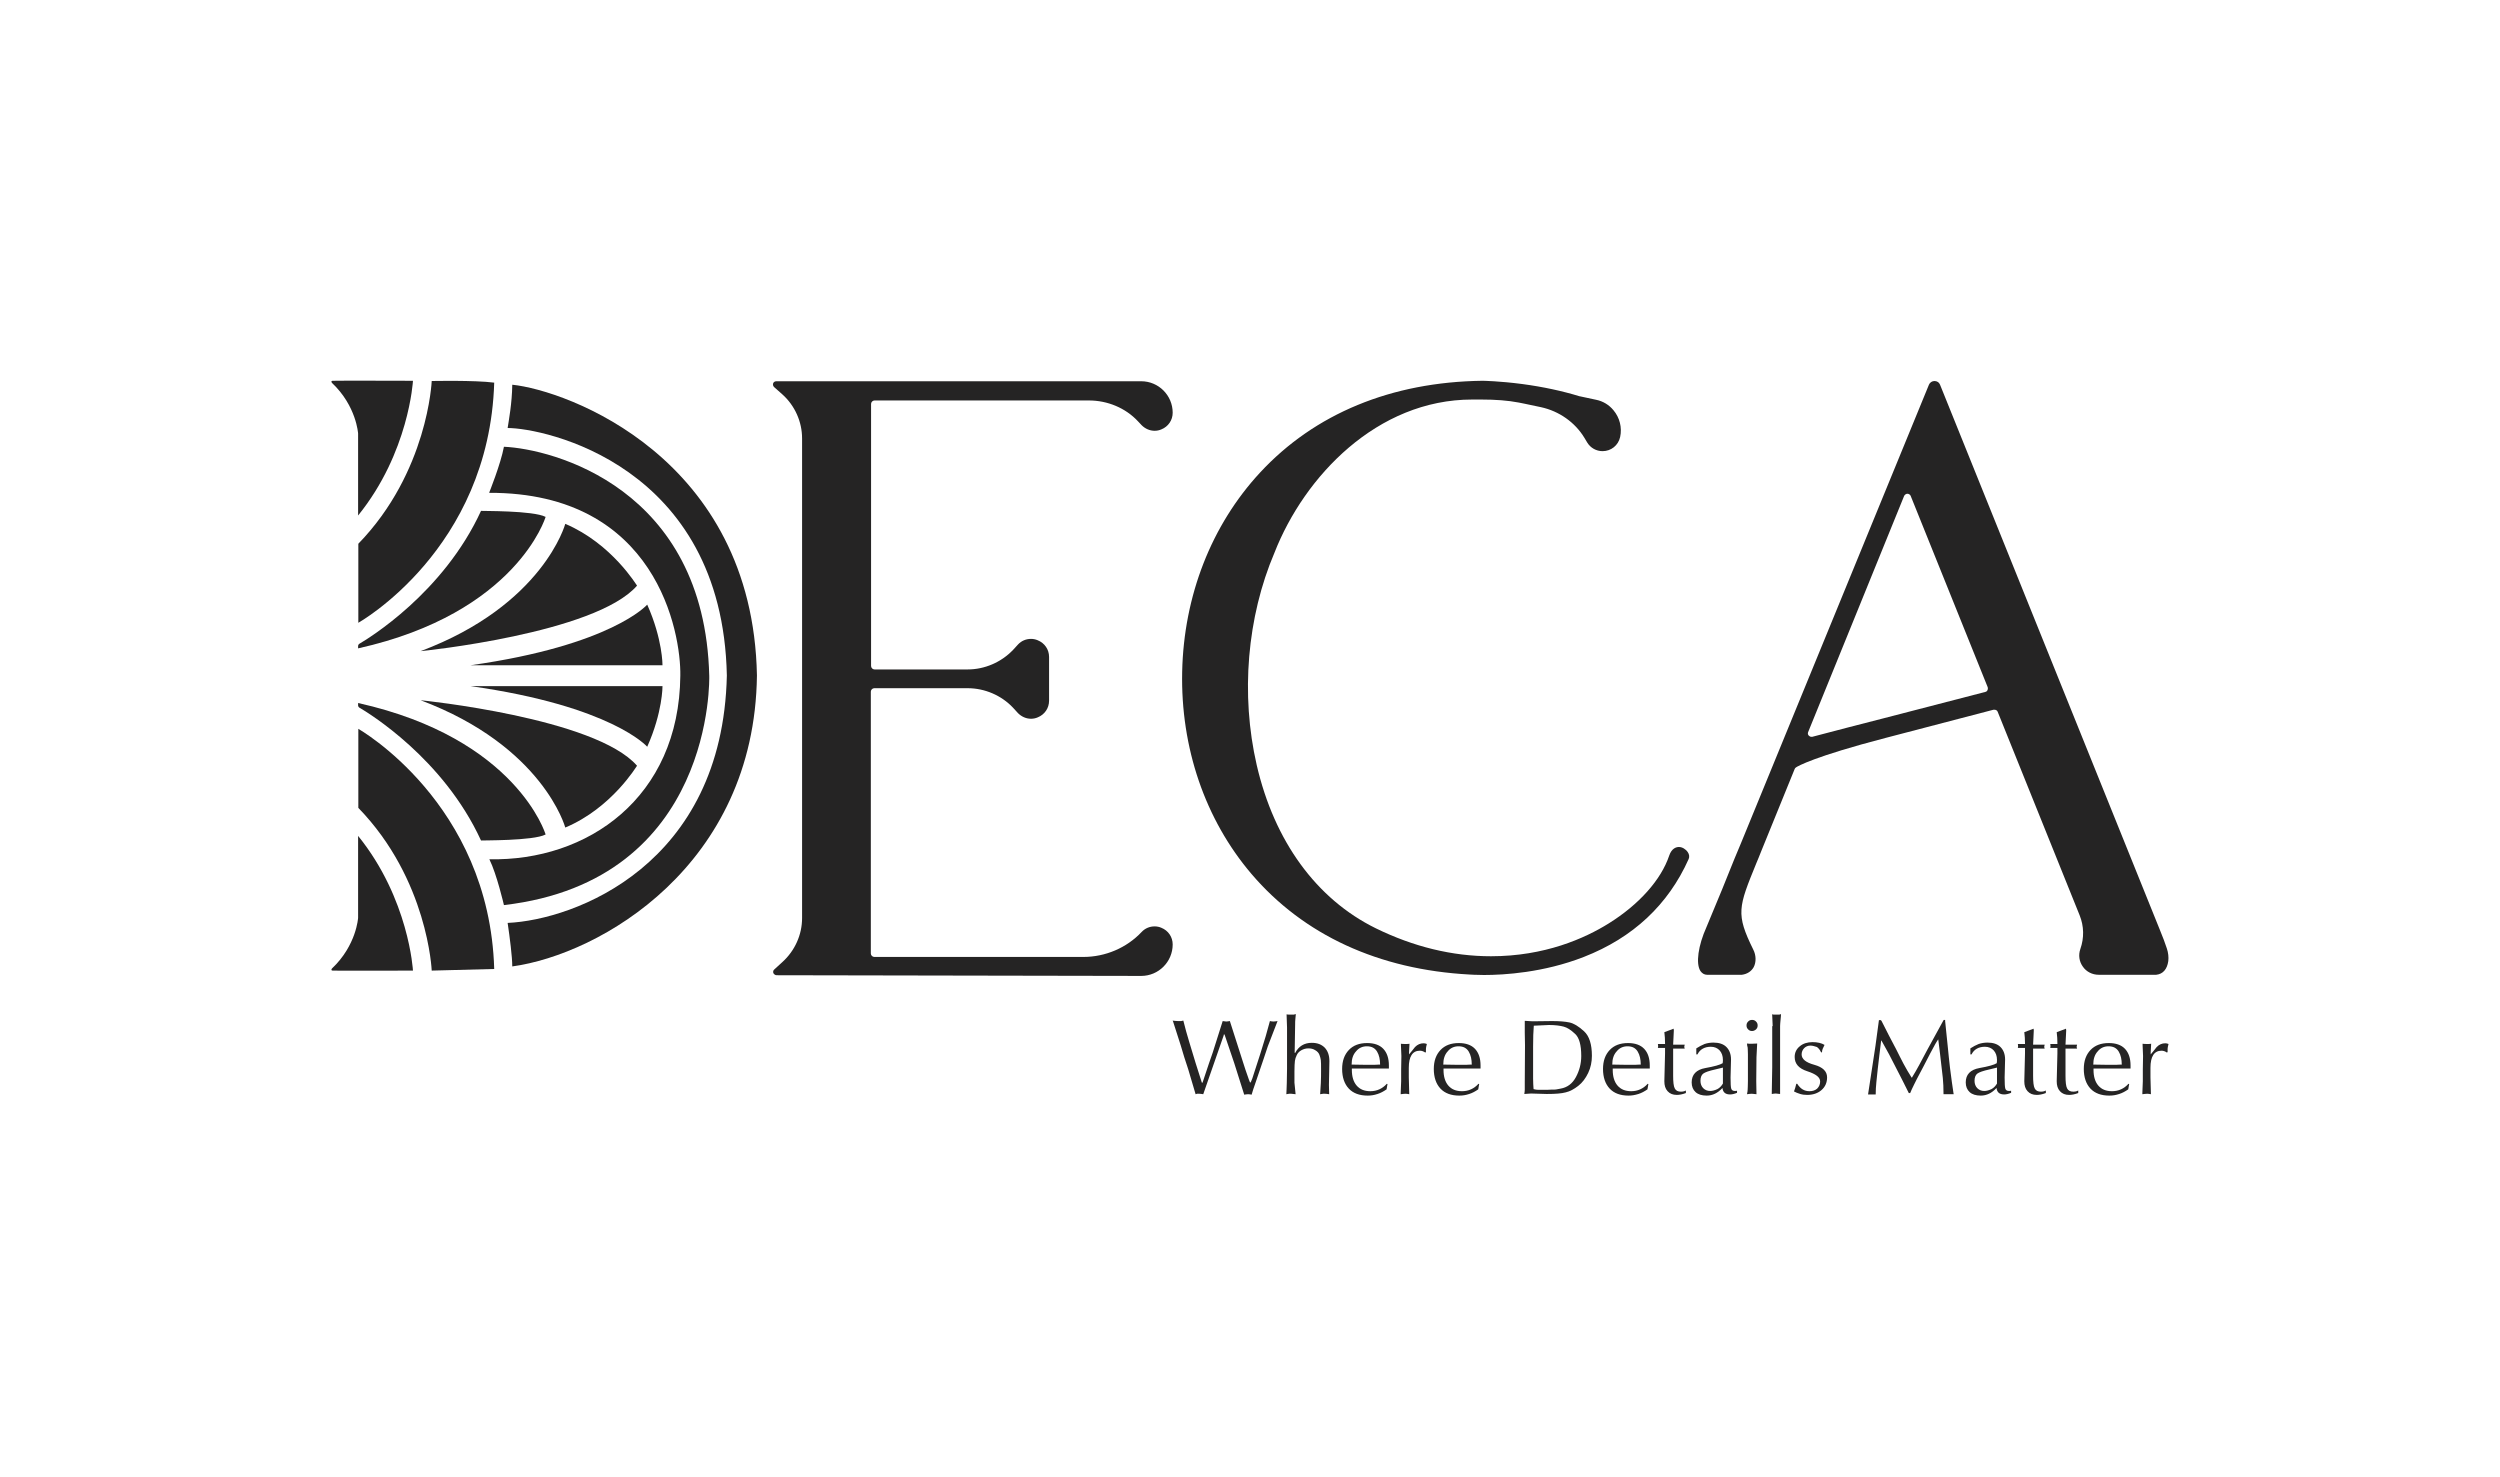
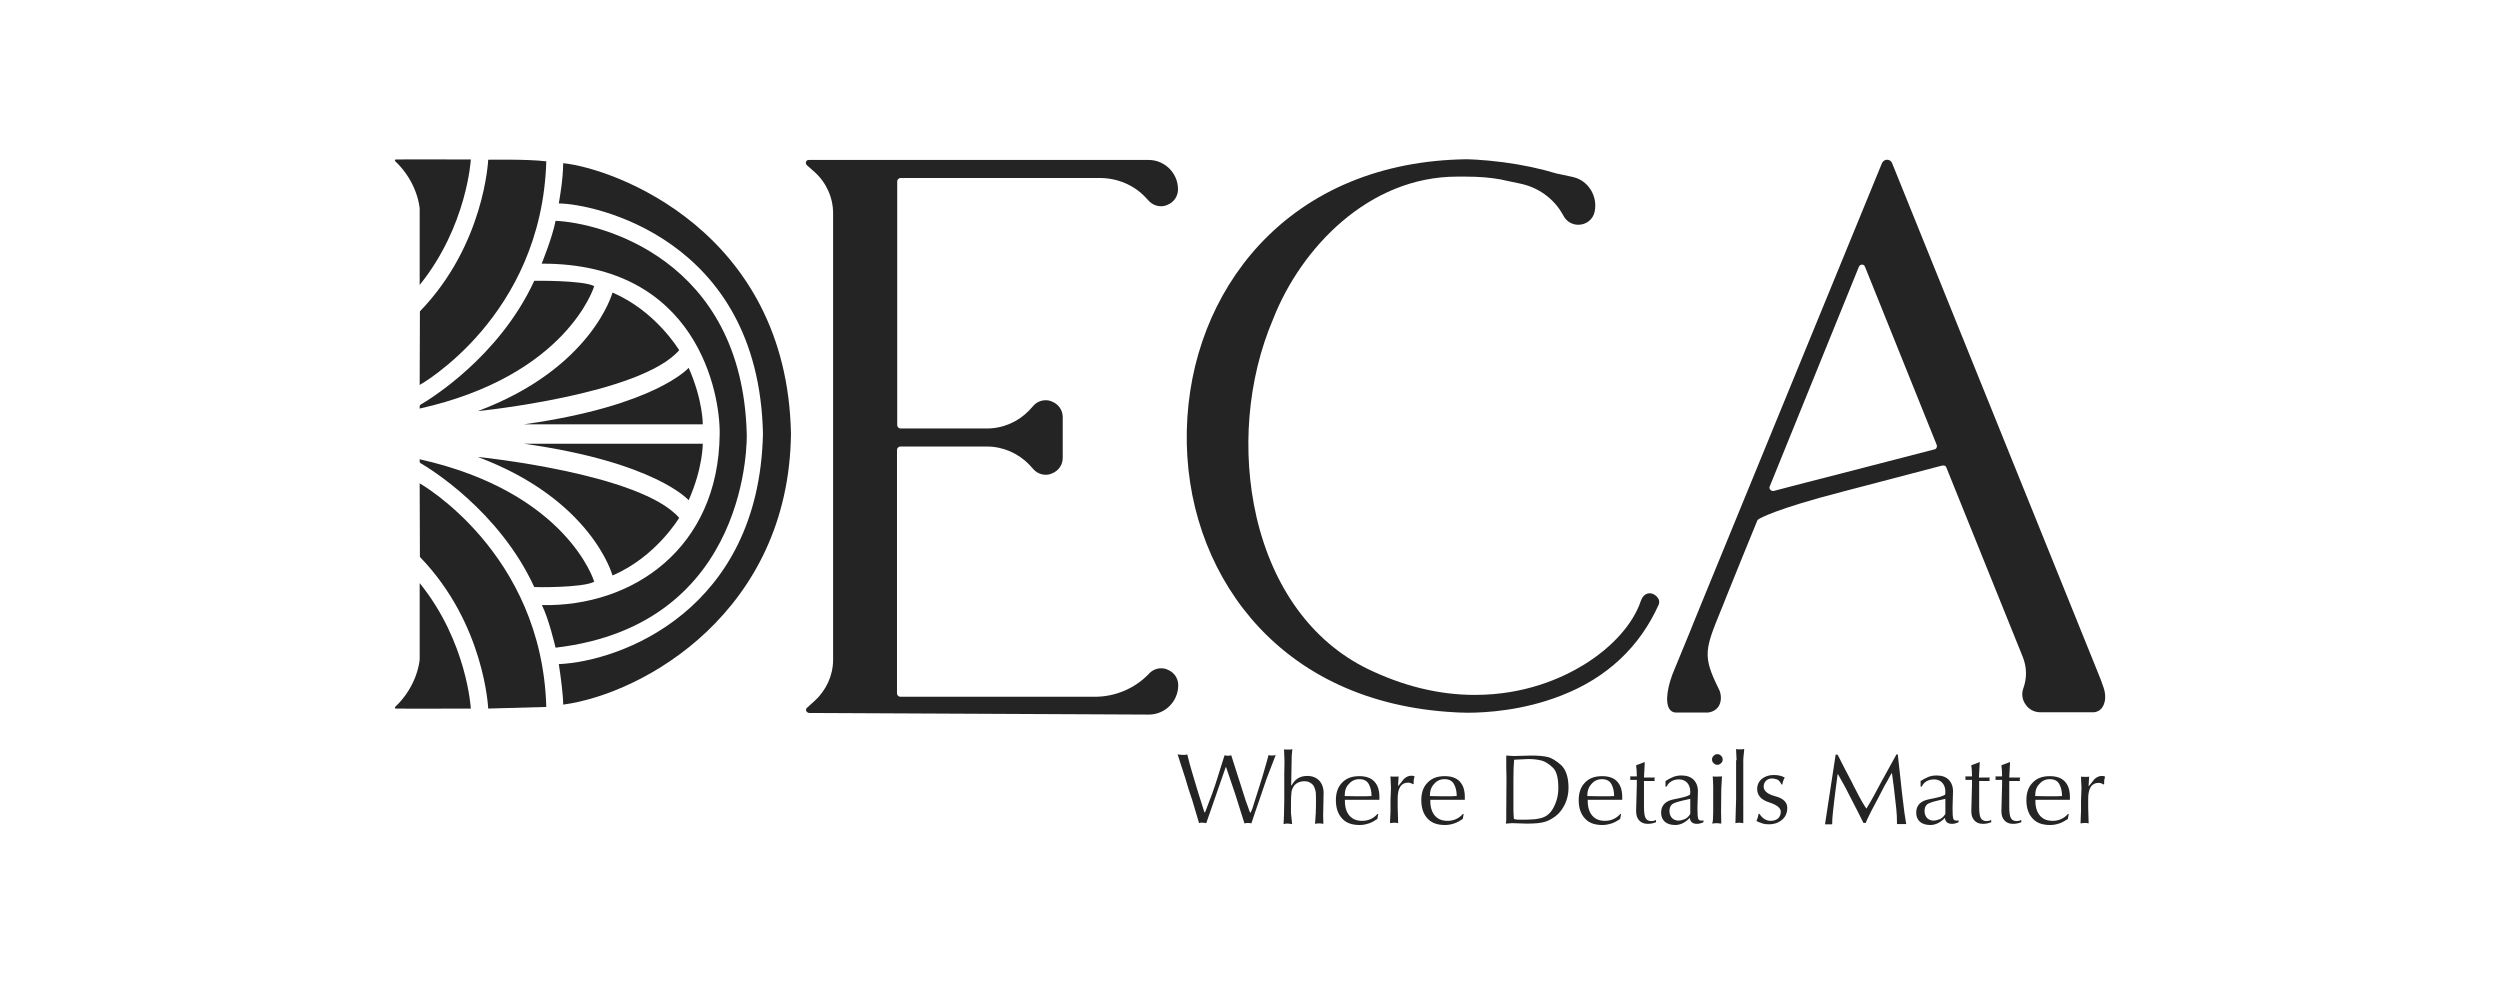
- <svg xmlns="http://www.w3.org/2000/svg" version="1.1" id="Layer_1" x="0px" y="0px" viewBox="0 0 1080 637.8" style="enable-background:new 0 0 1080 637.8;" xml:space="preserve">
+ <svg xmlns="http://www.w3.org/2000/svg" version="1.1" id="Layer_1" x="0px" y="0px" viewBox="0 0 1080 425.2" style="enable-background:new 0 0 1080 425.2;" xml:space="preserve">
  <style type="text/css">
	.st0{fill:#252424;}
</style>
  <g>
    <g id="Logo_00000119093945485753560110000006823083627894761359_">
      <g>
-         <path class="st0" d="M522.3,459.3l1.6-4.6l4.3-13.6c0.7,0.1,1.2,0.2,1.5,0.2c0.4,0,0.9-0.1,1.6-0.2l5.6,17.5c0.8,2.6,1.5,4.6,2,6     s0.8,2.4,1.1,3h0.3c0.3-0.8,0.5-1.3,0.7-1.7c0.1-0.4,0.5-1.5,1.1-3.4s1.4-4.3,2.3-7.1c0.9-2.8,1.7-5.4,2.4-7.8     c0.7-2.4,1.3-4.6,1.8-6.5c0.5,0.1,1,0.2,1.5,0.2s1.1-0.1,1.8-0.2l-4.2,10.9l-1.7,5.1l-1.7,5l-1.8,5.3c-0.5,1.5-0.9,2.5-1.1,3.2     c-0.2,0.6-0.4,1.4-0.7,2.3c-0.5-0.1-1-0.2-1.5-0.2s-1.1,0.1-1.7,0.2l-4.3-13.6l-4.2-12.4h-0.3l-0.1,0.5l-8.8,25.3     c-0.7-0.1-1.2-0.2-1.7-0.2h-1c-0.3,0.1-0.4,0.2-0.6,0.2l-3.2-10.8l-1.7-5.2l-1.5-5l-1.7-5.3l-1.6-5l-0.2-0.5     c0.9,0.1,1.6,0.2,2.3,0.2h1.4c0.4-0.1,0.7-0.2,0.9-0.2l1.2,4.6l1.4,4.8l2.7,8.9l2.7,8.5h0.3L522.3,459.3z" />
-         <path class="st0" d="M556,443.9l-0.2-5.7c0.4,0.1,0.7,0.1,1,0.1s0.6,0,1,0h1.2c0.3-0.1,0.6-0.2,0.8-0.2c-0.1,0.7-0.1,1.4-0.2,2.1     c-0.1,0.8-0.1,1.5-0.1,2.3l-0.2,11.9v0.4l0.2,0.1c1.5-2.9,3.9-4.4,7.2-4.4c2.4,0,4.2,0.7,5.6,2.1c1.3,1.4,2,3.3,2,5.8l-0.2,10.3     l0.1,4c-0.7-0.1-1.3-0.2-1.8-0.2h-0.8c-0.2,0-0.7,0.1-1.3,0.2c0.1-1.1,0.2-2.7,0.3-4.8s0.1-4,0.1-5.7c0-2.1,0-3.5-0.1-4.2     s-0.3-1.5-0.6-2.3s-0.9-1.5-1.8-2c-0.9-0.6-1.9-0.8-3-0.8s-2.1,0.3-3,0.8s-1.6,1.2-2,2.1c-0.4,0.8-0.7,1.7-0.8,2.5     c-0.1,0.9-0.2,2.4-0.2,4.6v4.8l0.5,5c-0.9-0.1-1.5-0.2-1.9-0.2s-0.6,0-0.9,0c-0.2,0-0.6,0.1-1.2,0.2c0.1-1.1,0.1-2.8,0.2-5     c0-2.2,0.1-4.2,0.1-6v-12L556,443.9L556,443.9z" />
-         <path class="st0" d="M590.8,473.3c-3.5,0-6.2-1-8.1-3c-1.9-2-2.9-4.9-2.9-8.5c0-3.5,1-6.2,2.9-8.2s4.5-3,7.9-3c3,0,5.4,0.8,7,2.5     s2.4,4.1,2.4,7.2v1.3h-3.7h-3.9h-7.8H584v0.6c0,2.9,0.7,5.2,2.1,6.8c1.4,1.6,3.3,2.4,5.9,2.4c2.8,0,5.2-1.1,7.1-3.2l0.3,0.1     l-0.4,2.3c-1.3,0.9-2.6,1.6-3.9,2C593.6,473.1,592.3,473.3,590.8,473.3 M583.9,459.9l6.2,0.1h2.1c1.2,0,2.3,0,3.5-0.1h0.5     c0-2.2-0.4-4.1-1.3-5.6c-0.9-1.5-2.3-2.3-4.4-2.3c-1.9,0-3.5,0.7-4.7,2.2C584.5,455.6,583.9,457.5,583.9,459.9" />
-         <path class="st0" d="M605.4,456.2l-0.2-4.8v-0.5c0.6,0.1,1.2,0.1,1.8,0.1h0.7c0.3,0,0.7,0,1.2-0.1l-0.2,3.8v0.8     c0.9-1.1,1.8-2.1,2.6-3.2c1.1-1.1,2.3-1.6,3.7-1.6c0.5,0,0.9,0.1,1.4,0.3c-0.1,0.4-0.2,0.8-0.3,1.3s-0.1,1-0.1,1.4v0.8l-0.3,0.2     c-0.7-0.5-1.5-0.8-2.3-0.8c-3.2,0-4.8,2.5-4.8,7.4v4.1l0.2,7.3c-0.6-0.1-1.1-0.2-1.6-0.2s-1.2,0.1-2.1,0.2v-0.5l0.2-5.1v-5.2     L605.4,456.2L605.4,456.2z" />
-         <path class="st0" d="M630.4,473.3c-3.5,0-6.2-1-8.1-3c-1.9-2-2.9-4.9-2.9-8.5c0-3.5,1-6.2,2.9-8.2s4.5-3,7.9-3c3,0,5.4,0.8,7,2.5     s2.4,4.1,2.4,7.2v1.3h-3.7H632h-7.8h-0.6v0.6c0,2.9,0.7,5.2,2.1,6.8c1.4,1.6,3.3,2.4,5.9,2.4c2.8,0,5.2-1.1,7.1-3.2l0.3,0.1     l-0.4,2.3c-1.3,0.9-2.6,1.6-3.9,2C633.2,473.1,631.9,473.3,630.4,473.3 M623.5,459.9l6.2,0.1h2.1c1.2,0,2.3,0,3.5-0.1h0.5     c0-2.2-0.4-4.1-1.3-5.6c-0.9-1.5-2.3-2.3-4.4-2.3c-1.9,0-3.5,0.7-4.7,2.2C624.1,455.6,623.5,457.5,623.5,459.9" />
-         <path class="st0" d="M670.5,441.1c3.1,0,5.6,0.2,7.5,0.6c1.9,0.4,4,1.7,6.3,3.8s3.4,5.7,3.4,10.6c0,2.6-0.5,5.1-1.6,7.4     c-1.1,2.3-2.5,4.2-4.3,5.6c-1.8,1.4-3.6,2.4-5.4,2.8c-1.8,0.5-4.5,0.7-8.2,0.7l-6.8-0.2l-2.9,0.2c0.1-0.7,0.2-1.3,0.2-1.8     s0-1.6,0-3.3l0.1-15.9l-0.1-5.5V441l3.4,0.2L670.5,441.1z M674.1,470.3c3-0.5,5.2-2.2,6.7-5s2.3-5.8,2.3-9.1c0-4.8-0.9-8-2.7-9.6     c-1.8-1.7-3.4-2.7-4.9-3.1c-1.5-0.4-3.6-0.7-6.3-0.7l-6.6,0.3c-0.2,2.4-0.3,5.4-0.3,9v4.6v4.7c0,1.5,0,3.1,0,4.6     c0,1.6,0.1,3.1,0.2,4.5c0.8,0.2,1.4,0.3,2,0.3s1.2,0,1.9,0c1.7,0,3,0,4-0.1C671.6,470.8,672.8,470.6,674.1,470.3" />
-         <path class="st0" d="M703.5,473.3c-3.5,0-6.2-1-8.1-3c-1.9-2-2.9-4.9-2.9-8.5c0-3.5,1-6.2,2.9-8.2s4.5-3,7.9-3c3,0,5.4,0.8,7,2.5     s2.4,4.1,2.4,7.2v1.3H709h-3.9h-7.8h-0.6v0.6c0,2.9,0.7,5.2,2.1,6.8c1.4,1.6,3.3,2.4,5.9,2.4c2.8,0,5.2-1.1,7.1-3.2l0.3,0.1     l-0.4,2.3c-1.3,0.9-2.6,1.6-3.9,2C706.2,473.1,704.9,473.3,703.5,473.3 M696.5,459.9l6.2,0.1h2.1c1.2,0,2.3,0,3.5-0.1h0.5     c0-2.2-0.4-4.1-1.3-5.6c-0.9-1.5-2.3-2.3-4.4-2.3c-1.9,0-3.5,0.7-4.7,2.2C697.1,455.6,696.5,457.5,696.5,459.9" />
-         <path class="st0" d="M723.1,445.1l-0.3,6.2h5c-0.1,0.5-0.2,0.8-0.2,0.9c0,0.2,0.1,0.5,0.2,0.8h-5v3.9v7.8c0,2.7,0.2,4.6,0.7,5.5     c0.5,1,1.4,1.4,2.7,1.4c0.6,0,1.1-0.1,1.4-0.2c0.3-0.1,0.5-0.2,0.7-0.3v1.1c-1.6,0.6-2.9,0.8-3.9,0.8c-1.7,0-3-0.5-4-1.6     s-1.4-2.5-1.4-4.3l0.3-12V454v-0.6v-0.7h-3.1c0.1-0.2,0.1-0.5,0.1-0.8s0-0.6-0.1-0.9h3.1v-0.3c0-1.6-0.1-3.2-0.3-4.8l4-1.5     L723.1,445.1z" />
-         <path class="st0" d="M740.2,450.4c2.4,0,4.3,0.6,5.6,1.9c1.3,1.3,2,3.1,2,5.4l-0.2,7.8c0,2.6,0.1,4.2,0.3,4.8     c0.2,0.7,0.8,1,1.6,1c0.1,0,0.4,0,0.9-0.1v0.9c-1.2,0.5-2.2,0.7-3,0.7c-2,0-3.1-0.9-3.3-2.8c-2,2.2-4.3,3.3-6.8,3.3     c-2.1,0-3.7-0.5-4.8-1.5s-1.7-2.4-1.7-4.2c0-3.4,2-5.5,5.9-6.2s6.4-1.4,7.5-2.1c0.1-0.7,0.1-1.2,0.1-1.4c0-1.7-0.5-3.1-1.4-4.1     s-2.2-1.6-3.8-1.6c-2.7,0-4.7,1.1-5.8,3.3h-0.5v-2.6c1.2-0.8,2.4-1.4,3.6-1.9C737.6,450.6,738.9,450.4,740.2,450.4 M744.3,461.2     L741,462c-2.7,0.6-4.4,1.2-5.2,1.8s-1.2,1.7-1.2,3.1c0,1.3,0.4,2.4,1.2,3.2s1.8,1.2,3,1.2c1,0,2-0.3,3.1-0.8     c1-0.5,1.8-1.4,2.4-2.4V461.2z" />
-         <path class="st0" d="M756.9,445.4c-0.7,0-1.2-0.2-1.7-0.7s-0.7-1-0.7-1.7s0.2-1.2,0.7-1.7s1-0.7,1.7-0.7s1.2,0.2,1.7,0.7     s0.7,1,0.7,1.7s-0.2,1.2-0.7,1.7C758.1,445.1,757.6,445.4,756.9,445.4 M754.7,450.8c0.3,0,0.7,0.1,1.1,0.1c0.4,0,0.7,0,0.9,0     l2.4-0.1l-0.3,5.9l-0.1,10.3l0.1,5.7c-0.9-0.1-1.6-0.2-2-0.2c-0.6,0-1.3,0.1-2.1,0.2c0.2-0.9,0.3-1.6,0.3-2.1s0.1-1.7,0.1-3.5     v-5.3v-5.2v-1.2c0-1.3-0.1-2.2-0.1-2.8C754.8,451.9,754.7,451.3,754.7,450.8" />
-         <path class="st0" d="M765.8,443.3l-0.2-4.6l-0.1-0.5c0.4,0.1,0.7,0.1,0.9,0.1s0.6,0,1.1,0h1.2c0.3-0.1,0.6-0.2,0.7-0.2     c0,0.6-0.1,1.4-0.2,2.5c-0.1,1.1-0.2,2-0.2,2.7v5.7v6.2v5.8v5.8v5.8c-0.9-0.1-1.5-0.2-1.9-0.2s-1,0.1-1.7,0.2l0.2-11.5v-5.7V449     v-5.7H765.8z" />
-         <path class="st0" d="M782.1,451.7c-1.1,0-2,0.4-2.7,1.1c-0.7,0.7-1.1,1.7-1.1,2.7c0,2,1.8,3.5,5.5,4.5c3.6,1,5.5,2.8,5.5,5.4     c0,2.3-0.8,4.1-2.4,5.5c-1.6,1.4-3.7,2.1-6.2,2.1c-1,0-2-0.1-3-0.4c-1.1-0.3-1.9-0.7-2.7-1.1c0.3-0.8,0.7-1.9,1-3.3h0.4     c1.4,2.2,3.1,3.2,5.3,3.2c1.4,0,2.5-0.4,3.3-1.1c0.8-0.8,1.3-1.8,1.3-3.1c0-1.8-1.8-3.2-5.5-4.4s-5.5-3.2-5.5-6.2     c0-1.8,0.7-3.4,2.2-4.6c1.4-1.2,3.3-1.8,5.5-1.8c2.1,0,3.9,0.4,5.2,1.2c-0.3,0.6-0.6,1.2-0.8,1.7s-0.3,1-0.3,1.5h-0.4     c-0.5-1.1-1.1-1.8-1.8-2.3C783.9,452,783.1,451.7,782.1,451.7" />
-         <path class="st0" d="M812.8,441l3.2,6.3l3.2,6.1c1,2.1,2.1,4.1,3.1,6.1c1.1,2,2.2,4,3.5,6h0.2l0.2-0.4c0.9-1.4,1.9-3.2,3.1-5.4     c1.2-2.2,2.3-4.3,3.3-6.2l3.4-6.2l3.4-6.2l0.3-0.5h0.6v0.5l0.5,4.9l0.6,5.8l0.5,5l0.5,4.5l0.8,6.1l0.7,4.8l0.1,0.5h-1h-1h-2.4     c0-2.7-0.1-5-0.3-7s-0.6-5.4-1.2-10.4l-0.7-5.7l-0.1-0.6c-0.5,0.8-1,1.5-1.3,2.1s-1,1.9-2,3.7l-3,5.8l-2.9,5.5     c-0.2,0.4-0.6,1.2-1.3,2.6c-0.7,1.4-1.2,2.5-1.6,3.5h-0.6l-2.8-5.6l-5.7-11.1l-3.1-5.6l-0.3-0.5l-0.1,0.6l-0.7,5.7l-0.7,6     c-0.2,1.8-0.4,3.7-0.6,5.7c-0.2,2-0.3,3.7-0.3,5.4h-1.5H807l3.2-21l1.5-11.1h0.8L812.8,441z" />
-         <path class="st0" d="M858.6,450.4c2.4,0,4.3,0.6,5.6,1.9c1.3,1.3,2,3.1,2,5.4l-0.2,7.8c0,2.6,0.1,4.2,0.3,4.8     c0.2,0.7,0.8,1,1.6,1c0.1,0,0.4,0,0.9-0.1v0.9c-1.2,0.5-2.2,0.7-3,0.7c-2,0-3.1-0.9-3.3-2.8c-2,2.2-4.3,3.3-6.8,3.3     c-2.1,0-3.7-0.5-4.8-1.5s-1.7-2.4-1.7-4.2c0-3.4,2-5.5,5.9-6.2s6.4-1.4,7.5-2.1c0.1-0.7,0.1-1.2,0.1-1.4c0-1.7-0.5-3.1-1.4-4.1     s-2.2-1.6-3.8-1.6c-2.7,0-4.7,1.1-5.8,3.3h-0.5v-2.6c1.2-0.8,2.4-1.4,3.6-1.9C856,450.6,857.3,450.4,858.6,450.4 M862.7,461.2     l-3.3,0.8c-2.7,0.6-4.4,1.2-5.2,1.8s-1.2,1.7-1.2,3.1c0,1.3,0.4,2.4,1.2,3.2s1.8,1.2,3,1.2c1,0,2-0.3,3.1-0.8     c1-0.5,1.8-1.4,2.4-2.4V461.2z" />
-         <path class="st0" d="M878.6,445.1l-0.3,6.2h5c-0.1,0.5-0.2,0.8-0.2,0.9c0,0.2,0.1,0.5,0.2,0.8h-5v3.9v7.8c0,2.7,0.2,4.6,0.7,5.5     c0.5,1,1.4,1.4,2.7,1.4c0.6,0,1.1-0.1,1.4-0.2c0.3-0.1,0.5-0.2,0.7-0.3v1.1c-1.6,0.6-2.9,0.8-3.9,0.8c-1.7,0-3-0.5-4-1.6     s-1.4-2.5-1.4-4.3l0.3-12V454v-0.6v-0.7h-3.1c0.1-0.2,0.1-0.5,0.1-0.8s0-0.6-0.1-0.9h3.1v-0.3c0-1.6-0.1-3.2-0.3-4.8l4-1.5     L878.6,445.1z" />
-         <path class="st0" d="M892.6,445.1l-0.3,6.2h5c-0.1,0.5-0.2,0.8-0.2,0.9c0,0.2,0.1,0.5,0.2,0.8h-5v3.9v7.8c0,2.7,0.2,4.6,0.7,5.5     c0.5,1,1.4,1.4,2.7,1.4c0.6,0,1.1-0.1,1.4-0.2c0.3-0.1,0.5-0.2,0.7-0.3v1.1c-1.6,0.6-2.9,0.8-3.9,0.8c-1.7,0-3-0.5-4-1.6     s-1.4-2.5-1.4-4.3l0.3-12V454v-0.6v-0.7h-3.1c0.1-0.2,0.1-0.5,0.1-0.8s0-0.6-0.1-0.9h3.1v-0.3c0-1.6-0.1-3.2-0.3-4.8l4-1.5     L892.6,445.1z" />
-         <path class="st0" d="M911.2,473.3c-3.5,0-6.2-1-8.1-3c-1.9-2-2.9-4.9-2.9-8.5c0-3.5,1-6.2,2.9-8.2s4.5-3,7.9-3c3,0,5.4,0.8,7,2.5     s2.4,4.1,2.4,7.2v1.3h-3.7h-3.9H905h-0.6v0.6c0,2.9,0.7,5.2,2.1,6.8c1.4,1.6,3.3,2.4,5.9,2.4c2.8,0,5.2-1.1,7.1-3.2l0.3,0.1     l-0.4,2.3c-1.3,0.9-2.6,1.6-3.9,2C914,473.1,912.7,473.3,911.2,473.3 M904.3,459.9l6.2,0.1h2.1c1.2,0,2.3,0,3.5-0.1h0.5     c0-2.2-0.4-4.1-1.3-5.6c-0.9-1.5-2.3-2.3-4.4-2.3c-1.9,0-3.5,0.7-4.7,2.2C904.9,455.6,904.3,457.5,904.3,459.9" />
-         <path class="st0" d="M925.8,456.2l-0.2-4.8v-0.5c0.6,0.1,1.2,0.1,1.8,0.1h0.7c0.3,0,0.7,0,1.2-0.1l-0.2,3.8v0.8     c0.9-1.1,1.8-2.1,2.6-3.2c1.1-1.1,2.3-1.6,3.7-1.6c0.5,0,0.9,0.1,1.4,0.3c-0.1,0.4-0.2,0.8-0.3,1.3s-0.1,1-0.1,1.4v0.8l-0.3,0.2     c-0.7-0.5-1.5-0.8-2.3-0.8c-3.2,0-4.8,2.5-4.8,7.4v4.1l0.2,7.3c-0.6-0.1-1.1-0.2-1.6-0.2s-1.2,0.1-2.1,0.2v-0.5l0.2-5.1v-5.2     L925.8,456.2L925.8,456.2z" />
+         <path class="st0" d="M523.5,343.3l1.5-4.3l4-12.7c0.7,0.1,1.1,0.2,1.4,0.2c0.4,0,0.8-0.1,1.5-0.2l5.2,16.3     c0.7,2.4,1.4,4.3,1.9,5.6c0.5,1.3,0.7,2.2,1,2.8h0.3c0.3-0.7,0.5-1.2,0.7-1.6c0.1-0.4,0.5-1.4,1-3.2c0.6-1.8,1.3-4,2.1-6.6     c0.8-2.6,1.6-5,2.2-7.3c0.7-2.2,1.2-4.3,1.7-6.1c0.5,0.1,0.9,0.2,1.4,0.2s1-0.1,1.7-0.2l-3.9,10.1l-1.6,4.7l-1.6,4.7l-1.7,4.9     c-0.5,1.4-0.8,2.3-1,3c-0.2,0.6-0.4,1.3-0.7,2.1c-0.5-0.1-0.9-0.2-1.4-0.2c-0.5,0-1,0.1-1.6,0.2l-4-12.7l-3.9-11.5h-0.3l-0.1,0.5     l-8.2,23.6c-0.7-0.1-1.1-0.2-1.6-0.2h-0.9c-0.3,0.1-0.4,0.2-0.6,0.2l-3-10.1l-1.6-4.8l-1.4-4.7l-1.6-4.9l-1.5-4.7l-0.2-0.5     c0.8,0.1,1.5,0.2,2.1,0.2h1.3c0.4-0.1,0.7-0.2,0.8-0.2l1.1,4.3l1.3,4.5l2.5,8.3l2.5,7.9h0.3L523.5,343.3z" />
+         <path class="st0" d="M554.9,329l-0.2-5.3c0.4,0.1,0.7,0.1,0.9,0.1s0.6,0,0.9,0h1.1c0.3-0.1,0.6-0.2,0.7-0.2     c-0.1,0.7-0.1,1.3-0.2,2c-0.1,0.7-0.1,1.4-0.1,2.1l-0.2,11.1v0.4l0.2,0.1c1.4-2.7,3.6-4.1,6.7-4.1c2.2,0,3.9,0.7,5.2,2     c1.2,1.3,1.9,3.1,1.9,5.4l-0.2,9.6l0.1,3.7c-0.7-0.1-1.2-0.2-1.7-0.2h-0.7c-0.2,0-0.7,0.1-1.2,0.2c0.1-1,0.2-2.5,0.3-4.5     s0.1-3.7,0.1-5.3c0-2,0-3.3-0.1-3.9s-0.3-1.4-0.6-2.1c-0.3-0.7-0.8-1.4-1.7-1.9c-0.8-0.6-1.8-0.7-2.8-0.7c-1,0-2,0.3-2.8,0.7     c-0.8,0.5-1.5,1.1-1.9,2c-0.4,0.7-0.7,1.6-0.7,2.3c-0.1,0.8-0.2,2.2-0.2,4.3v4.5l0.5,4.7c-0.8-0.1-1.4-0.2-1.8-0.2s-0.6,0-0.8,0     c-0.2,0-0.6,0.1-1.1,0.2c0.1-1,0.1-2.6,0.2-4.7c0-2,0.1-3.9,0.1-5.6v-11.2L554.9,329L554.9,329z" />
+         <path class="st0" d="M587.3,356.4c-3.3,0-5.8-0.9-7.5-2.8c-1.8-1.9-2.7-4.6-2.7-7.9c0-3.3,0.9-5.8,2.7-7.6     c1.8-1.9,4.2-2.8,7.4-2.8c2.8,0,5,0.7,6.5,2.3c1.5,1.6,2.2,3.8,2.2,6.7v1.2h-3.4h-3.6h-7.3H581v0.6c0,2.7,0.7,4.8,2,6.3     c1.3,1.5,3.1,2.2,5.5,2.2c2.6,0,4.8-1,6.6-3l0.3,0.1l-0.4,2.1c-1.2,0.8-2.4,1.5-3.6,1.9C589.9,356.2,588.7,356.4,587.3,356.4      M580.9,343.9l5.8,0.1h2c1.1,0,2.1,0,3.3-0.1h0.5c0-2-0.4-3.8-1.2-5.2c-0.8-1.4-2.1-2.1-4.1-2.1c-1.8,0-3.3,0.7-4.4,2     C581.4,339.9,580.9,341.7,580.9,343.9" />
+         <path class="st0" d="M600.9,340.4l-0.2-4.5v-0.5c0.6,0.1,1.1,0.1,1.7,0.1h0.7c0.3,0,0.7,0,1.1-0.1l-0.2,3.5v0.7     c0.8-1,1.7-2,2.4-3c1-1,2.1-1.5,3.4-1.5c0.5,0,0.8,0.1,1.3,0.3c-0.1,0.4-0.2,0.7-0.3,1.2c-0.1,0.5-0.1,0.9-0.1,1.3v0.7l-0.3,0.2     c-0.7-0.5-1.4-0.7-2.1-0.7c-3,0-4.5,2.3-4.5,6.9v3.8l0.2,6.8c-0.6-0.1-1-0.2-1.5-0.2s-1.1,0.1-2,0.2v-0.5l0.2-4.7v-4.8     L600.9,340.4L600.9,340.4z" />
+         <path class="st0" d="M624.2,356.4c-3.3,0-5.8-0.9-7.5-2.8c-1.8-1.9-2.7-4.6-2.7-7.9c0-3.3,0.9-5.8,2.7-7.6     c1.8-1.9,4.2-2.8,7.4-2.8c2.8,0,5,0.7,6.5,2.3c1.5,1.6,2.2,3.8,2.2,6.7v1.2h-3.4h-3.6h-7.3h-0.6v0.6c0,2.7,0.7,4.8,2,6.3     c1.3,1.5,3.1,2.2,5.5,2.2c2.6,0,4.8-1,6.6-3l0.3,0.1l-0.4,2.1c-1.2,0.8-2.4,1.5-3.6,1.9C626.8,356.2,625.6,356.4,624.2,356.4      M617.7,343.9l5.8,0.1h2c1.1,0,2.1,0,3.3-0.1h0.5c0-2-0.4-3.8-1.2-5.2c-0.8-1.4-2.1-2.1-4.1-2.1c-1.8,0-3.3,0.7-4.4,2     C618.3,339.9,617.7,341.7,617.7,343.9" />
+         <path class="st0" d="M661.5,326.4c2.9,0,5.2,0.2,7,0.6c1.8,0.4,3.7,1.6,5.9,3.5c2.1,2,3.2,5.3,3.2,9.9c0,2.4-0.5,4.7-1.5,6.9     c-1,2.1-2.3,3.9-4,5.2c-1.7,1.3-3.4,2.2-5,2.6c-1.7,0.5-4.2,0.7-7.6,0.7l-6.3-0.2l-2.7,0.2c0.1-0.7,0.2-1.2,0.2-1.7s0-1.5,0-3.1     l0.1-14.8l-0.1-5.1v-4.7l3.2,0.2L661.5,326.4z M664.9,353.6c2.8-0.5,4.8-2,6.2-4.7c1.4-2.6,2.1-5.4,2.1-8.5     c0-4.5-0.8-7.4-2.5-8.9c-1.7-1.6-3.2-2.5-4.6-2.9c-1.4-0.4-3.4-0.7-5.9-0.7l-6.1,0.3c-0.2,2.2-0.3,5-0.3,8.4v4.3v4.4     c0,1.4,0,2.9,0,4.3c0,1.5,0.1,2.9,0.2,4.2c0.7,0.2,1.3,0.3,1.9,0.3s1.1,0,1.8,0c1.6,0,2.8,0,3.7-0.1     C662.5,354,663.6,353.9,664.9,353.6" />
+         <path class="st0" d="M692.2,356.4c-3.3,0-5.8-0.9-7.5-2.8c-1.8-1.9-2.7-4.6-2.7-7.9c0-3.3,0.9-5.8,2.7-7.6     c1.8-1.9,4.2-2.8,7.4-2.8c2.8,0,5,0.7,6.5,2.3s2.2,3.8,2.2,6.7v1.2h-3.4h-3.6h-7.3h-0.6v0.6c0,2.7,0.7,4.8,2,6.3     c1.3,1.5,3.1,2.2,5.5,2.2c2.6,0,4.8-1,6.6-3l0.3,0.1l-0.4,2.1c-1.2,0.8-2.4,1.5-3.6,1.9C694.7,356.2,693.5,356.4,692.2,356.4      M685.7,343.9l5.8,0.1h2c1.1,0,2.1,0,3.3-0.1h0.5c0-2-0.4-3.8-1.2-5.2c-0.8-1.4-2.1-2.1-4.1-2.1c-1.8,0-3.3,0.7-4.4,2     C686.3,339.9,685.7,341.7,685.7,343.9" />
+         <path class="st0" d="M710.5,330.1l-0.3,5.8h4.7c-0.1,0.5-0.2,0.7-0.2,0.8c0,0.2,0.1,0.5,0.2,0.7h-4.7v3.6v7.3     c0,2.5,0.2,4.3,0.7,5.1c0.5,0.9,1.3,1.3,2.5,1.3c0.6,0,1-0.1,1.3-0.2c0.3-0.1,0.5-0.2,0.7-0.3v1c-1.5,0.6-2.7,0.7-3.6,0.7     c-1.6,0-2.8-0.5-3.7-1.5s-1.3-2.3-1.3-4l0.3-11.2v-1v-0.6v-0.7h-2.9c0.1-0.2,0.1-0.5,0.1-0.7c0-0.3,0-0.6-0.1-0.8h2.9v-0.3     c0-1.5-0.1-3-0.3-4.5l3.7-1.4L710.5,330.1z" />
+         <path class="st0" d="M726.4,335c2.2,0,4,0.6,5.2,1.8c1.2,1.2,1.9,2.9,1.9,5l-0.2,7.3c0,2.4,0.1,3.9,0.3,4.5     c0.2,0.7,0.7,0.9,1.5,0.9c0.1,0,0.4,0,0.8-0.1v0.8c-1.1,0.5-2,0.7-2.8,0.7c-1.9,0-2.9-0.8-3.1-2.6c-1.9,2-4,3.1-6.3,3.1     c-2,0-3.4-0.5-4.5-1.4c-1-0.9-1.6-2.2-1.6-3.9c0-3.2,1.9-5.1,5.5-5.8s6-1.3,7-2c0.1-0.7,0.1-1.1,0.1-1.3c0-1.6-0.5-2.9-1.3-3.8     c-0.8-0.9-2-1.5-3.5-1.5c-2.5,0-4.4,1-5.4,3.1h-0.5v-2.4c1.1-0.7,2.2-1.3,3.4-1.8C724,335.2,725.2,335,726.4,335 M730.2,345.1     l-3.1,0.7c-2.5,0.6-4.1,1.1-4.8,1.7c-0.7,0.6-1.1,1.6-1.1,2.9c0,1.2,0.4,2.2,1.1,3c0.7,0.7,1.7,1.1,2.8,1.1     c0.9,0,1.9-0.3,2.9-0.7c0.9-0.5,1.7-1.3,2.2-2.2V345.1z" />
+         <path class="st0" d="M741.9,330.4c-0.7,0-1.1-0.2-1.6-0.7c-0.5-0.5-0.7-0.9-0.7-1.6s0.2-1.1,0.7-1.6c0.5-0.5,0.9-0.7,1.6-0.7     s1.1,0.2,1.6,0.7c0.5,0.5,0.7,0.9,0.7,1.6s-0.2,1.1-0.7,1.6C743.1,330.1,742.6,330.4,741.9,330.4 M739.9,335.4     c0.3,0,0.7,0.1,1,0.1c0.4,0,0.7,0,0.8,0l2.2-0.1l-0.3,5.5l-0.1,9.6l0.1,5.3c-0.8-0.1-1.5-0.2-1.9-0.2c-0.6,0-1.2,0.1-2,0.2     c0.2-0.8,0.3-1.5,0.3-2c0-0.5,0.1-1.6,0.1-3.3v-4.9v-4.8v-1.1c0-1.2-0.1-2-0.1-2.6C740,336.4,739.9,335.9,739.9,335.4" />
+         <path class="st0" d="M750.2,328.4l-0.2-4.3l-0.1-0.5c0.4,0.1,0.7,0.1,0.8,0.1s0.6,0,1,0h1.1c0.3-0.1,0.6-0.2,0.7-0.2     c0,0.6-0.1,1.3-0.2,2.3c-0.1,1-0.2,1.9-0.2,2.5v5.3v5.8v5.4v5.4v5.4c-0.8-0.1-1.4-0.2-1.8-0.2s-0.9,0.1-1.6,0.2L750,345v-5.3v-6     v-5.3H750.2z" />
+         <path class="st0" d="M765.4,336.3c-1,0-1.9,0.4-2.5,1c-0.7,0.7-1,1.6-1,2.5c0,1.9,1.7,3.3,5.1,4.2c3.4,0.9,5.1,2.6,5.1,5     c0,2.1-0.7,3.8-2.2,5.1c-1.5,1.3-3.4,2-5.8,2c-0.9,0-1.9-0.1-2.8-0.4c-1-0.3-1.8-0.7-2.5-1c0.3-0.7,0.7-1.8,0.9-3.1h0.4     c1.3,2,2.9,3,4.9,3c1.3,0,2.3-0.4,3.1-1c0.7-0.7,1.2-1.7,1.2-2.9c0-1.7-1.7-3-5.1-4.1s-5.1-3-5.1-5.8c0-1.7,0.7-3.2,2-4.3     c1.3-1.1,3.1-1.7,5.1-1.7c2,0,3.6,0.4,4.8,1.1c-0.3,0.6-0.6,1.1-0.7,1.6c-0.2,0.5-0.3,0.9-0.3,1.4h-0.4c-0.5-1-1-1.7-1.7-2.1     C767.1,336.5,766.3,336.3,765.4,336.3" />
+         <path class="st0" d="M794,326.3l3,5.9l3,5.7c0.9,2,2,3.8,2.9,5.7c1,1.9,2,3.7,3.3,5.6h0.2l0.2-0.4c0.8-1.3,1.8-3,2.9-5     c1.1-2,2.1-4,3.1-5.8l3.2-5.8l3.2-5.8l0.3-0.5h0.6v0.5l0.5,4.6l0.6,5.4l0.5,4.7l0.5,4.2l0.7,5.7l0.7,4.5l0.1,0.5h-0.9h-0.9h-2.2     c0-2.5-0.1-4.7-0.3-6.5c-0.2-1.9-0.6-5-1.1-9.7l-0.7-5.3l-0.1-0.6c-0.5,0.7-0.9,1.4-1.2,2c-0.3,0.6-0.9,1.8-1.9,3.4l-2.8,5.4     l-2.7,5.1c-0.2,0.4-0.6,1.1-1.2,2.4c-0.7,1.3-1.1,2.3-1.5,3.3H805l-2.6-5.2l-5.3-10.3l-2.9-5.2l-0.3-0.5l-0.1,0.6l-0.7,5.3     l-0.7,5.6c-0.2,1.7-0.4,3.4-0.6,5.3c-0.2,1.9-0.3,3.4-0.3,5h-1.4h-1.7l3-19.6L793,326h0.7L794,326.3z" />
+         <path class="st0" d="M836.6,335c2.2,0,4,0.6,5.2,1.8c1.2,1.2,1.9,2.9,1.9,5l-0.2,7.3c0,2.4,0.1,3.9,0.3,4.5     c0.2,0.7,0.7,0.9,1.5,0.9c0.1,0,0.4,0,0.8-0.1v0.8c-1.1,0.5-2,0.7-2.8,0.7c-1.9,0-2.9-0.8-3.1-2.6c-1.9,2-4,3.1-6.3,3.1     c-2,0-3.4-0.5-4.5-1.4c-1-0.9-1.6-2.2-1.6-3.9c0-3.2,1.9-5.1,5.5-5.8s6-1.3,7-2c0.1-0.7,0.1-1.1,0.1-1.3c0-1.6-0.5-2.9-1.3-3.8     c-0.8-0.9-2-1.5-3.5-1.5c-2.5,0-4.4,1-5.4,3.1h-0.5v-2.4c1.1-0.7,2.2-1.3,3.4-1.8C834.2,335.2,835.4,335,836.6,335 M840.4,345.1     l-3.1,0.7c-2.5,0.6-4.1,1.1-4.8,1.7c-0.7,0.6-1.1,1.6-1.1,2.9c0,1.2,0.4,2.2,1.1,3c0.7,0.7,1.7,1.1,2.8,1.1     c0.9,0,1.9-0.3,2.9-0.7c0.9-0.5,1.7-1.3,2.2-2.2V345.1z" />
+         <path class="st0" d="M855.2,330.1l-0.3,5.8h4.7c-0.1,0.5-0.2,0.7-0.2,0.8c0,0.2,0.1,0.5,0.2,0.7H855v3.6v7.3     c0,2.5,0.2,4.3,0.7,5.1c0.5,0.9,1.3,1.3,2.5,1.3c0.6,0,1-0.1,1.3-0.2c0.3-0.1,0.5-0.2,0.7-0.3v1c-1.5,0.6-2.7,0.7-3.6,0.7     c-1.6,0-2.8-0.5-3.7-1.5c-0.9-1-1.3-2.3-1.3-4l0.3-11.2v-1v-0.6v-0.7h-2.9c0.1-0.2,0.1-0.5,0.1-0.7c0-0.3,0-0.6-0.1-0.8h2.9v-0.3     c0-1.5-0.1-3-0.3-4.5l3.7-1.4L855.2,330.1z" />
+         <path class="st0" d="M868.3,330.1l-0.3,5.8h4.7c-0.1,0.5-0.2,0.7-0.2,0.8c0,0.2,0.1,0.5,0.2,0.7H868v3.6v7.3     c0,2.5,0.2,4.3,0.7,5.1c0.5,0.9,1.3,1.3,2.5,1.3c0.6,0,1-0.1,1.3-0.2c0.3-0.1,0.5-0.2,0.7-0.3v1c-1.5,0.6-2.7,0.7-3.6,0.7     c-1.6,0-2.8-0.5-3.7-1.5c-0.9-1-1.3-2.3-1.3-4l0.3-11.2v-1v-0.6v-0.7h-2.9c0.1-0.2,0.1-0.5,0.1-0.7c0-0.3,0-0.6-0.1-0.8h2.9v-0.3     c0-1.5-0.1-3-0.3-4.5l3.7-1.4L868.3,330.1z" />
+         <path class="st0" d="M885.6,356.4c-3.3,0-5.8-0.9-7.5-2.8c-1.8-1.9-2.7-4.6-2.7-7.9c0-3.3,0.9-5.8,2.7-7.6     c1.8-1.9,4.2-2.8,7.4-2.8c2.8,0,5,0.7,6.5,2.3c1.5,1.6,2.2,3.8,2.2,6.7v1.2h-3.4h-3.6h-7.3h-0.6v0.6c0,2.7,0.7,4.8,2,6.3     c1.3,1.5,3.1,2.2,5.5,2.2c2.6,0,4.8-1,6.6-3l0.3,0.1l-0.4,2.1c-1.2,0.8-2.4,1.5-3.6,1.9C888.2,356.2,887,356.4,885.6,356.4      M879.2,343.9l5.8,0.1h2c1.1,0,2.1,0,3.3-0.1h0.5c0-2-0.4-3.8-1.2-5.2c-0.8-1.4-2.1-2.1-4.1-2.1c-1.8,0-3.3,0.7-4.4,2     C879.7,339.9,879.2,341.7,879.2,343.9" />
+         <path class="st0" d="M899.2,340.4L899,336v-0.5c0.6,0.1,1.1,0.1,1.7,0.1h0.7c0.3,0,0.7,0,1.1-0.1l-0.2,3.5v0.7c0.8-1,1.7-2,2.4-3     c1-1,2.1-1.5,3.4-1.5c0.5,0,0.8,0.1,1.3,0.3c-0.1,0.4-0.2,0.7-0.3,1.2c-0.1,0.5-0.1,0.9-0.1,1.3v0.7l-0.3,0.2     c-0.7-0.5-1.4-0.7-2.1-0.7c-3,0-4.5,2.3-4.5,6.9v3.8l0.2,6.8c-0.6-0.1-1-0.2-1.5-0.2s-1.1,0.1-2,0.2v-0.5l0.2-4.7v-4.8     L899.2,340.4L899.2,340.4z" />
      </g>
      <g id="Logo_00000116224823668423998320000004309093272597016712_">
-         <path class="st0" d="M219.3,184.9c0.5-3.3,1.9-10.7,2-18.7l0,0c23.4,2.4,103.9,31.3,105.7,125.6c-1,82.3-67.9,120.5-105.7,125.7     l0,0c0-4.2-1.1-12.7-2-18.8c28.8-1.3,92.9-24.9,94.7-106.9C312.1,200.5,234.6,184.9,219.3,184.9" />
-         <path class="st0" d="M211.3,212.9c0,0,5-12.4,6.4-19.9l0,0c20.6,0.9,86.7,17.5,88.7,99c0,0,2.6,88.4-88.7,99     c0,0-3.1-13.4-6.3-19.8l0,0c42.2,0.9,82-26.4,82.5-79.3C294.2,273.5,283.8,212.7,211.3,212.9" />
-         <path class="st0" d="M203.2,287.4c61.1-8.6,76.4-26.2,76.4-26.2l0,0c6.7,15,6.6,26.2,6.6,26.2H203.2z" />
-         <path class="st0" d="M244.2,226.3c0,0-9.5,35.1-62.5,55l0,0c0.2,0,75.5-7.6,93.5-28.3C275.1,253,264.4,234.9,244.2,226.3" />
-         <path class="st0" d="M235.7,223.3c0,0.1-12.5,41.5-81,56.8V279c0-0.3,0.2-0.6,0.4-0.8c4.1-2.4,36.4-22,52.7-57.5     C207.8,220.8,230.4,220.5,235.7,223.3L235.7,223.3" />
-         <path class="st0" d="M154.7,269.1c0,0,56.6-31.6,58.8-103.8c-8.3-1.1-27-0.7-27-0.7s-1.6,39.3-31.7,70.3l0,0v34.2H154.7z" />
-         <path class="st0" d="M154.7,222.7v-35.4c0,0-0.7-11.9-11.3-21.9c0,0-0.7-0.9,0.4-0.9c0.7-0.1,34.6,0,34.6,0     S176.7,195.5,154.7,222.7" />
-         <path class="st0" d="M203.2,296.4c61.1,8.6,76.4,26.2,76.4,26.2l0,0c6.7-15,6.6-26.2,6.6-26.2H203.2z" />
-         <path class="st0" d="M244.2,357.5c0,0-9.5-35.1-62.5-55l0,0c0.2,0,75.5,7.6,93.5,28.3C275.1,330.8,264.4,349,244.2,357.5" />
-         <path class="st0" d="M235.7,360.5c0-0.1-12.5-41.5-81-56.8v1.1c0,0.3,0.2,0.6,0.4,0.8c4.1,2.4,36.4,22,52.7,57.5     C207.8,363,230.4,363.3,235.7,360.5L235.7,360.5" />
-         <path class="st0" d="M154.7,314.8c0,0,56.7,32,58.8,103.8l-27,0.7c0,0-1.6-39.3-31.7-70.3l0,0v-34.2H154.7z" />
-         <path class="st0" d="M154.7,361.1v35.4c0,0-0.7,11.9-11.3,21.9c0,0-0.7,0.9,0.4,0.9c0.7,0.1,34.6,0,34.6,0     S176.7,388.3,154.7,361.1" />
+         <path class="st0" d="M241.4,87.9c0.5-3.1,1.8-10,1.9-17.4l0,0c21.8,2.2,96.7,29.1,98.4,116.9c-0.9,76.6-63.2,112.2-98.4,117l0,0     c0-3.9-1-11.8-1.9-17.5c26.8-1.2,86.5-23.2,88.2-99.5C327.8,102.4,255.7,87.9,241.4,87.9" />
+         <path class="st0" d="M234,113.9c0,0,4.7-11.5,6-18.5l0,0c19.2,0.8,80.7,16.3,82.6,92.2c0,0,2.4,82.3-82.6,92.2     c0,0-2.9-12.5-5.9-18.4l0,0c39.3,0.8,76.3-24.6,76.8-73.8C311.2,170.4,301.5,113.7,234,113.9" />
+         <path class="st0" d="M226.4,183.3c56.9-8,71.1-24.4,71.1-24.4l0,0c6.2,14,6.1,24.4,6.1,24.4H226.4z" />
+         <path class="st0" d="M264.6,126.4c0,0-8.8,32.7-58.2,51.2l0,0c0.2,0,70.3-7.1,87-26.3C293.4,151.3,283.4,134.4,264.6,126.4" />
+         <path class="st0" d="M256.7,123.6c0,0.1-11.6,38.6-75.4,52.9v-1c0-0.3,0.2-0.6,0.4-0.7c3.8-2.2,33.9-20.5,49.1-53.5     C230.7,121.3,251.8,121,256.7,123.6L256.7,123.6" />
+         <path class="st0" d="M181.3,166.3c0,0,52.7-29.4,54.7-96.6c-7.7-1-25.1-0.7-25.1-0.7s-1.5,36.6-29.5,65.5l0,0L181.3,166.3     L181.3,166.3z" />
+         <path class="st0" d="M181.3,123.1v-33c0,0-0.7-11.1-10.5-20.4c0,0-0.7-0.8,0.4-0.8c0.7-0.1,32.2,0,32.2,0S201.8,97.7,181.3,123.1     " />
+         <path class="st0" d="M226.4,191.7c56.9,8,71.1,24.4,71.1,24.4l0,0c6.2-14,6.1-24.4,6.1-24.4H226.4z" />
+         <path class="st0" d="M264.6,248.6c0,0-8.8-32.7-58.2-51.2l0,0c0.2,0,70.3,7.1,87,26.3C293.4,223.7,283.4,240.6,264.6,248.6" />
+         <path class="st0" d="M256.7,251.3c0-0.1-11.6-38.6-75.4-52.9v1c0,0.3,0.2,0.6,0.4,0.7c3.8,2.2,33.9,20.5,49.1,53.5     C230.7,253.7,251.8,254,256.7,251.3L256.7,251.3" />
+         <path class="st0" d="M181.3,208.8c0,0,52.8,29.8,54.7,96.6l-25.1,0.7c0,0-1.5-36.6-29.5-65.5l0,0L181.3,208.8L181.3,208.8z" />
+         <path class="st0" d="M181.3,251.9v33c0,0-0.7,11.1-10.5,20.4c0,0-0.7,0.8,0.4,0.8c0.7,0.1,32.2,0,32.2,0S201.8,277.2,181.3,251.9     " />
      </g>
    </g>
    <g>
-       <path class="st0" d="M641.1,421.2c-3.6,0-5.8-0.2-6.2-0.2c-39.3-2.1-71.8-17.1-94.3-43.5c-20-23.5-30.6-54.5-29.9-87.3    s12.6-63.3,33.6-86c23.6-25.5,56.8-39.2,96.1-39.7l0,0c0.3,0,7.3,0.1,17.2,1.4c9,1.2,17.3,3,24.8,5.3h0.1l7,1.5    c3,0.6,5.6,2.2,7.5,4.5c2.7,3.2,3.8,7.5,2.9,11.6c-0.8,3.6-3.9,6.1-7.6,6.1c-2.7,0-5.2-1.4-6.6-3.7l-1.2-2    c-4.1-6.8-11-11.6-18.8-13.3l-7.1-1.5l-2.5-0.5c-4.7-0.9-10-1.3-16.2-1.3c-1,0-2,0-3.1,0H636c-41.1,0-72.5,33.2-85.4,66.1    c-11.9,27.9-14.7,61.4-7.7,91.8c7.6,32.9,25.8,57.9,51.4,70.5c16.3,8,33.1,12.1,49.8,12.1c23.2,0,40.5-7.7,50.9-14.2    c13-8.1,22.6-18.8,26.1-29.3c1.1-3.2,3.1-3.7,4.2-3.7c1.4,0,2.9,0.9,3.8,2.2c0.7,1,0.8,2.1,0.4,3c-8.8,19.7-24,34-45.3,42.3    C666.8,420.2,649.7,421.2,641.1,421.2L641.1,421.2z" />
-       <path class="st0" d="M335.5,421.3c-0.6,0-1.1-0.4-1.4-0.9c-0.2-0.6-0.1-1.2,0.4-1.6l3.5-3.2c5.4-4.9,8.5-11.8,8.5-19V189.4    c0-7.2-3.1-14.2-8.6-19.1l-3.5-3.1c-0.4-0.4-0.6-1-0.4-1.6s0.8-0.9,1.4-0.9H493c7.5,0,13.6,6.1,13.6,13.6c0,3.2-1.9,6-4.9,7.2    c-0.9,0.4-1.9,0.6-2.9,0.6c-2.1,0-4.1-0.9-5.6-2.4l-1.6-1.7c-5.4-5.8-13.2-9-21.2-9h-92.6c-0.8,0-1.5,0.7-1.5,1.5v113.2    c0,0.8,0.7,1.5,1.5,1.5H418c7.4,0,14.5-3.1,19.6-8.4l2.2-2.4c1.5-1.6,3.5-2.4,5.6-2.4c1,0,2,0.2,2.9,0.6c3,1.2,4.9,4,4.9,7.2v18.9    c0,3.2-1.9,6-4.9,7.2c-0.9,0.4-1.9,0.6-2.9,0.6c-2.1,0-4.1-0.9-5.6-2.4l-2.2-2.4c-5-5.3-12.2-8.4-19.6-8.4h-40.3    c-0.8,0-1.5,0.7-1.5,1.5v113.1c0,0.8,0.7,1.5,1.5,1.5H468c9.5,0,18.7-3.9,25.2-10.8c1.5-1.6,3.5-2.4,5.6-2.4c1,0,2,0.2,2.9,0.6    c3,1.2,4.9,4,4.9,7.2c0,7.5-6.1,13.6-13.6,13.6L335.5,421.3z" />
-       <path class="st0" d="M752.2,421.1c-0.4,0-11,0-14.8,0c-1.1,0-2.1-0.6-2.8-1.6c-2.1-3.2-1-11,2.6-19l6.8-16.4    c0.9-2.3,1.8-4.5,2.7-6.7c1.7-4.3,3.4-8.4,5.3-12.9l81.3-198.3c0.4-1,1.4-1.6,2.4-1.6c1.1,0,2,0.6,2.4,1.6l95,235.6    c1.5,3.8,2,4.9,3,8c0.6,1.8,0.8,3.7,0.6,5.4c-0.5,3.5-2.3,5.6-5.2,5.9h-0.1h-24.8c-2.7,0-5.3-1.3-6.8-3.5c-1.6-2.2-2-5-1.1-7.6    c1.7-4.8,1.6-9.9-0.3-14.6L863,307.5c-0.2-0.6-0.8-0.9-1.4-0.9c-0.1,0-0.2,0-0.4,0l-46.7,12.2c-30.7,8-37.9,12.2-38.6,12.7    c-0.3,0.2-0.5,0.4-0.6,0.7c-0.6,1.4-14.3,35.1-14.4,35.4c-0.8,2-1.5,3.8-2.2,5.4c-7.7,18.9-8.9,21.8-1.3,37.2    c1.3,2.5,1.3,5.5,0.2,7.6c-1,1.8-2.8,3-5.1,3.3C752.4,421.1,752.3,421.1,752.2,421.1z M824,213.3c-0.6,0-1.1,0.4-1.4,0.9    l-41.5,102.1c-0.2,0.5-0.1,1.1,0.3,1.5c0.3,0.3,0.7,0.5,1.1,0.5c0.1,0,0.2,0,0.4,0c10.6-2.8,21.4-5.6,31.2-8.1    c15.5-4,27.8-7.2,43.6-11.3c0.4-0.1,0.8-0.4,0.9-0.8c0.2-0.4,0.2-0.8,0.1-1.2l-33.3-82.7C825.2,213.7,824.6,213.3,824,213.3    L824,213.3z" />
+       <path class="st0" d="M634.1,307.9c-3.4,0-5.4-0.2-5.8-0.2c-36.6-2-66.8-15.9-87.8-40.5c-18.6-21.9-28.5-50.7-27.8-81.3    c0.7-30.5,11.7-58.9,31.3-80.1c22-23.7,52.9-36.5,89.5-37l0,0c0.3,0,6.8,0.1,16,1.3c8.4,1.1,16.1,2.8,23.1,4.9h0.1l6.5,1.4    c2.8,0.6,5.2,2,7,4.2c2.5,3,3.5,7,2.7,10.8c-0.7,3.4-3.6,5.7-7.1,5.7c-2.5,0-4.8-1.3-6.1-3.4l-1.1-1.9    c-3.8-6.3-10.2-10.8-17.5-12.4l-6.6-1.4l-2.3-0.5c-4.4-0.8-9.3-1.2-15.1-1.2c-0.9,0-1.9,0-2.9,0h-0.7c-38.3,0-67.5,30.9-79.5,61.5    c-11.1,26-13.7,57.2-7.2,85.5c7.1,30.6,24,53.9,47.9,65.6c15.2,7.4,30.8,11.3,46.4,11.3c21.6,0,37.7-7.2,47.4-13.2    c12.1-7.5,21-17.5,24.3-27.3c1-3,2.9-3.4,3.9-3.4c1.3,0,2.7,0.8,3.5,2c0.7,0.9,0.7,2,0.4,2.8c-8.2,18.3-22.3,31.7-42.2,39.4    C658.1,306.9,642.1,307.9,634.1,307.9L634.1,307.9z" />
+       <path class="st0" d="M349.6,308c-0.6,0-1-0.4-1.3-0.8c-0.2-0.6-0.1-1.1,0.4-1.5l3.3-3c5-4.6,7.9-11,7.9-17.7V92.1    c0-6.7-2.9-13.2-8-17.8l-3.3-2.9c-0.4-0.4-0.6-0.9-0.4-1.5c0.2-0.6,0.7-0.8,1.3-0.8h146.7c7,0,12.7,5.7,12.7,12.7    c0,3-1.8,5.6-4.6,6.7c-0.8,0.4-1.8,0.6-2.7,0.6c-2,0-3.8-0.8-5.2-2.2l-1.5-1.6c-5-5.4-12.3-8.4-19.7-8.4H389    c-0.7,0-1.4,0.7-1.4,1.4v105.4c0,0.7,0.7,1.4,1.4,1.4h37.4c6.9,0,13.5-2.9,18.2-7.8l2-2.2c1.4-1.5,3.3-2.2,5.2-2.2    c0.9,0,1.9,0.2,2.7,0.6c2.8,1.1,4.6,3.7,4.6,6.7v17.6c0,3-1.8,5.6-4.6,6.7c-0.8,0.4-1.8,0.6-2.7,0.6c-2,0-3.8-0.8-5.2-2.2l-2-2.2    c-4.7-4.9-11.4-7.8-18.2-7.8h-37.5c-0.7,0-1.4,0.7-1.4,1.4v105.3c0,0.7,0.7,1.4,1.4,1.4H473c8.8,0,17.4-3.6,23.5-10.1    c1.4-1.5,3.3-2.2,5.2-2.2c0.9,0,1.9,0.2,2.7,0.6c2.8,1.1,4.6,3.7,4.6,6.7c0,7-5.7,12.7-12.7,12.7L349.6,308z" />
+       <path class="st0" d="M737.6,307.8c-0.4,0-10.2,0-13.8,0c-1,0-2-0.6-2.6-1.5c-2-3-0.9-10.2,2.4-17.7l6.3-15.3    c0.8-2.1,1.7-4.2,2.5-6.2c1.6-4,3.2-7.8,4.9-12l75.7-184.6c0.4-0.9,1.3-1.5,2.2-1.5c1,0,1.9,0.6,2.2,1.5L906,289.8    c1.4,3.5,1.9,4.6,2.8,7.4c0.6,1.7,0.7,3.4,0.6,5c-0.5,3.3-2.1,5.2-4.8,5.5h-0.1h-23.1c-2.5,0-4.9-1.2-6.3-3.3    c-1.5-2-1.9-4.7-1-7.1c1.6-4.5,1.5-9.2-0.3-13.6l-33-81.8c-0.2-0.6-0.7-0.8-1.3-0.8c-0.1,0-0.2,0-0.4,0l-43.5,11.4    c-28.6,7.4-35.3,11.4-35.9,11.8c-0.3,0.2-0.5,0.4-0.6,0.7c-0.6,1.3-13.3,32.7-13.4,33c-0.7,1.9-1.4,3.5-2,5    c-7.2,17.6-8.3,20.3-1.2,34.6c1.2,2.3,1.2,5.1,0.2,7.1c-0.9,1.7-2.6,2.8-4.7,3.1C737.8,307.8,737.7,307.8,737.6,307.8z     M804.4,114.3c-0.6,0-1,0.4-1.3,0.8l-38.6,95.1c-0.2,0.5-0.1,1,0.3,1.4c0.3,0.3,0.7,0.5,1,0.5c0.1,0,0.2,0,0.4,0    c9.9-2.6,19.9-5.2,29-7.5c14.4-3.7,25.9-6.7,40.6-10.5c0.4-0.1,0.7-0.4,0.8-0.7c0.2-0.4,0.2-0.7,0.1-1.1l-31-77    C805.5,114.7,805,114.3,804.4,114.3L804.4,114.3z" />
    </g>
  </g>
</svg>
